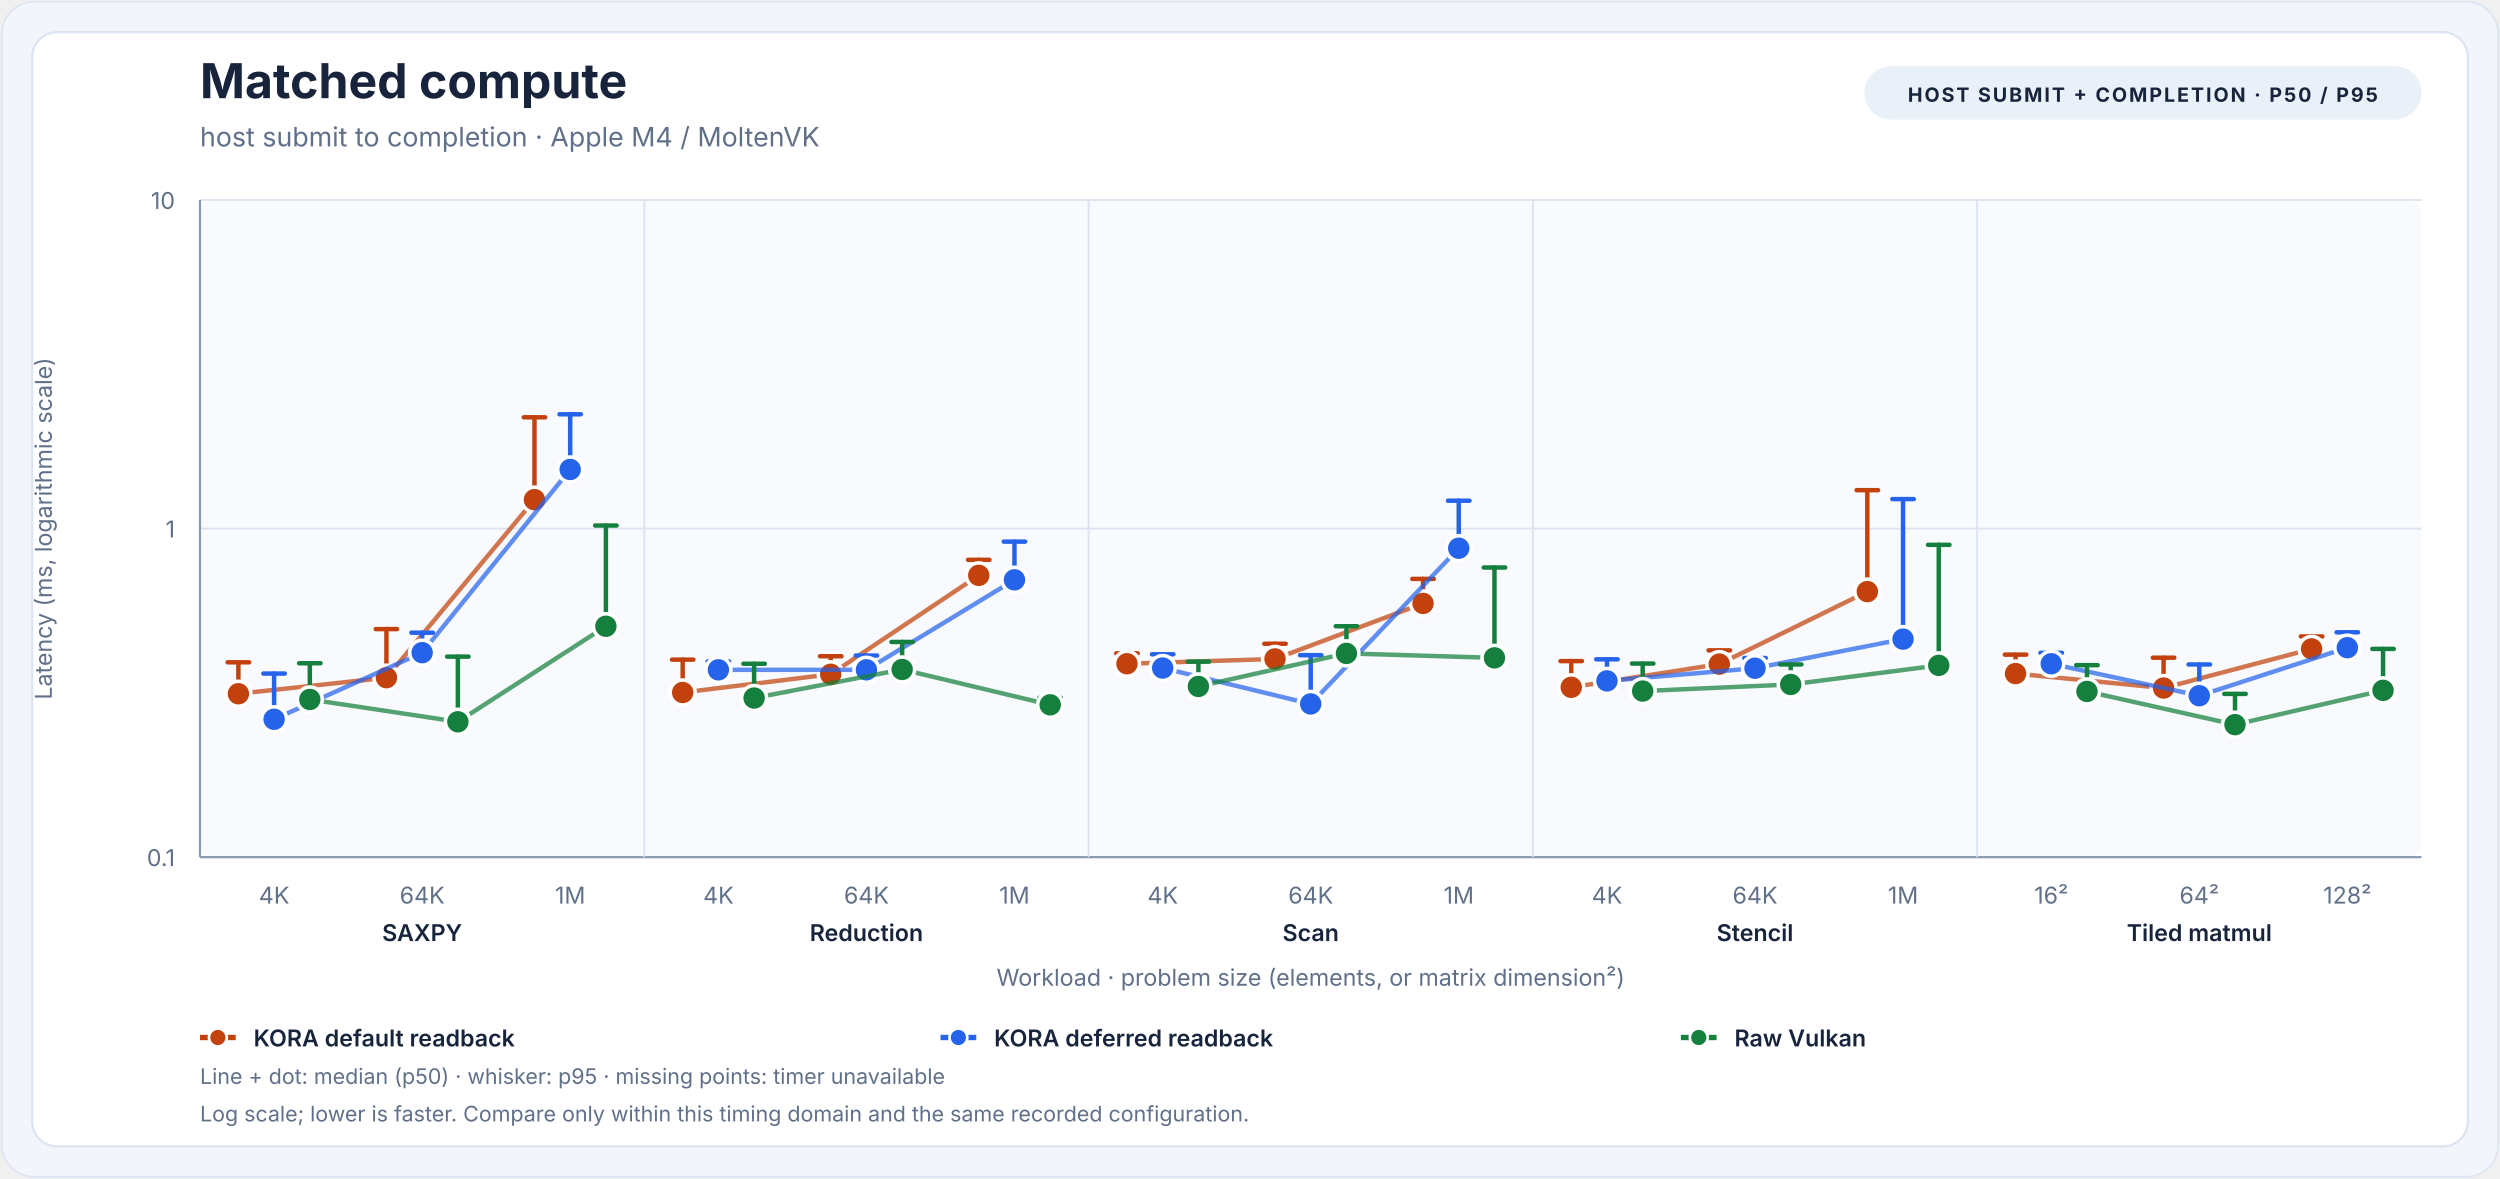
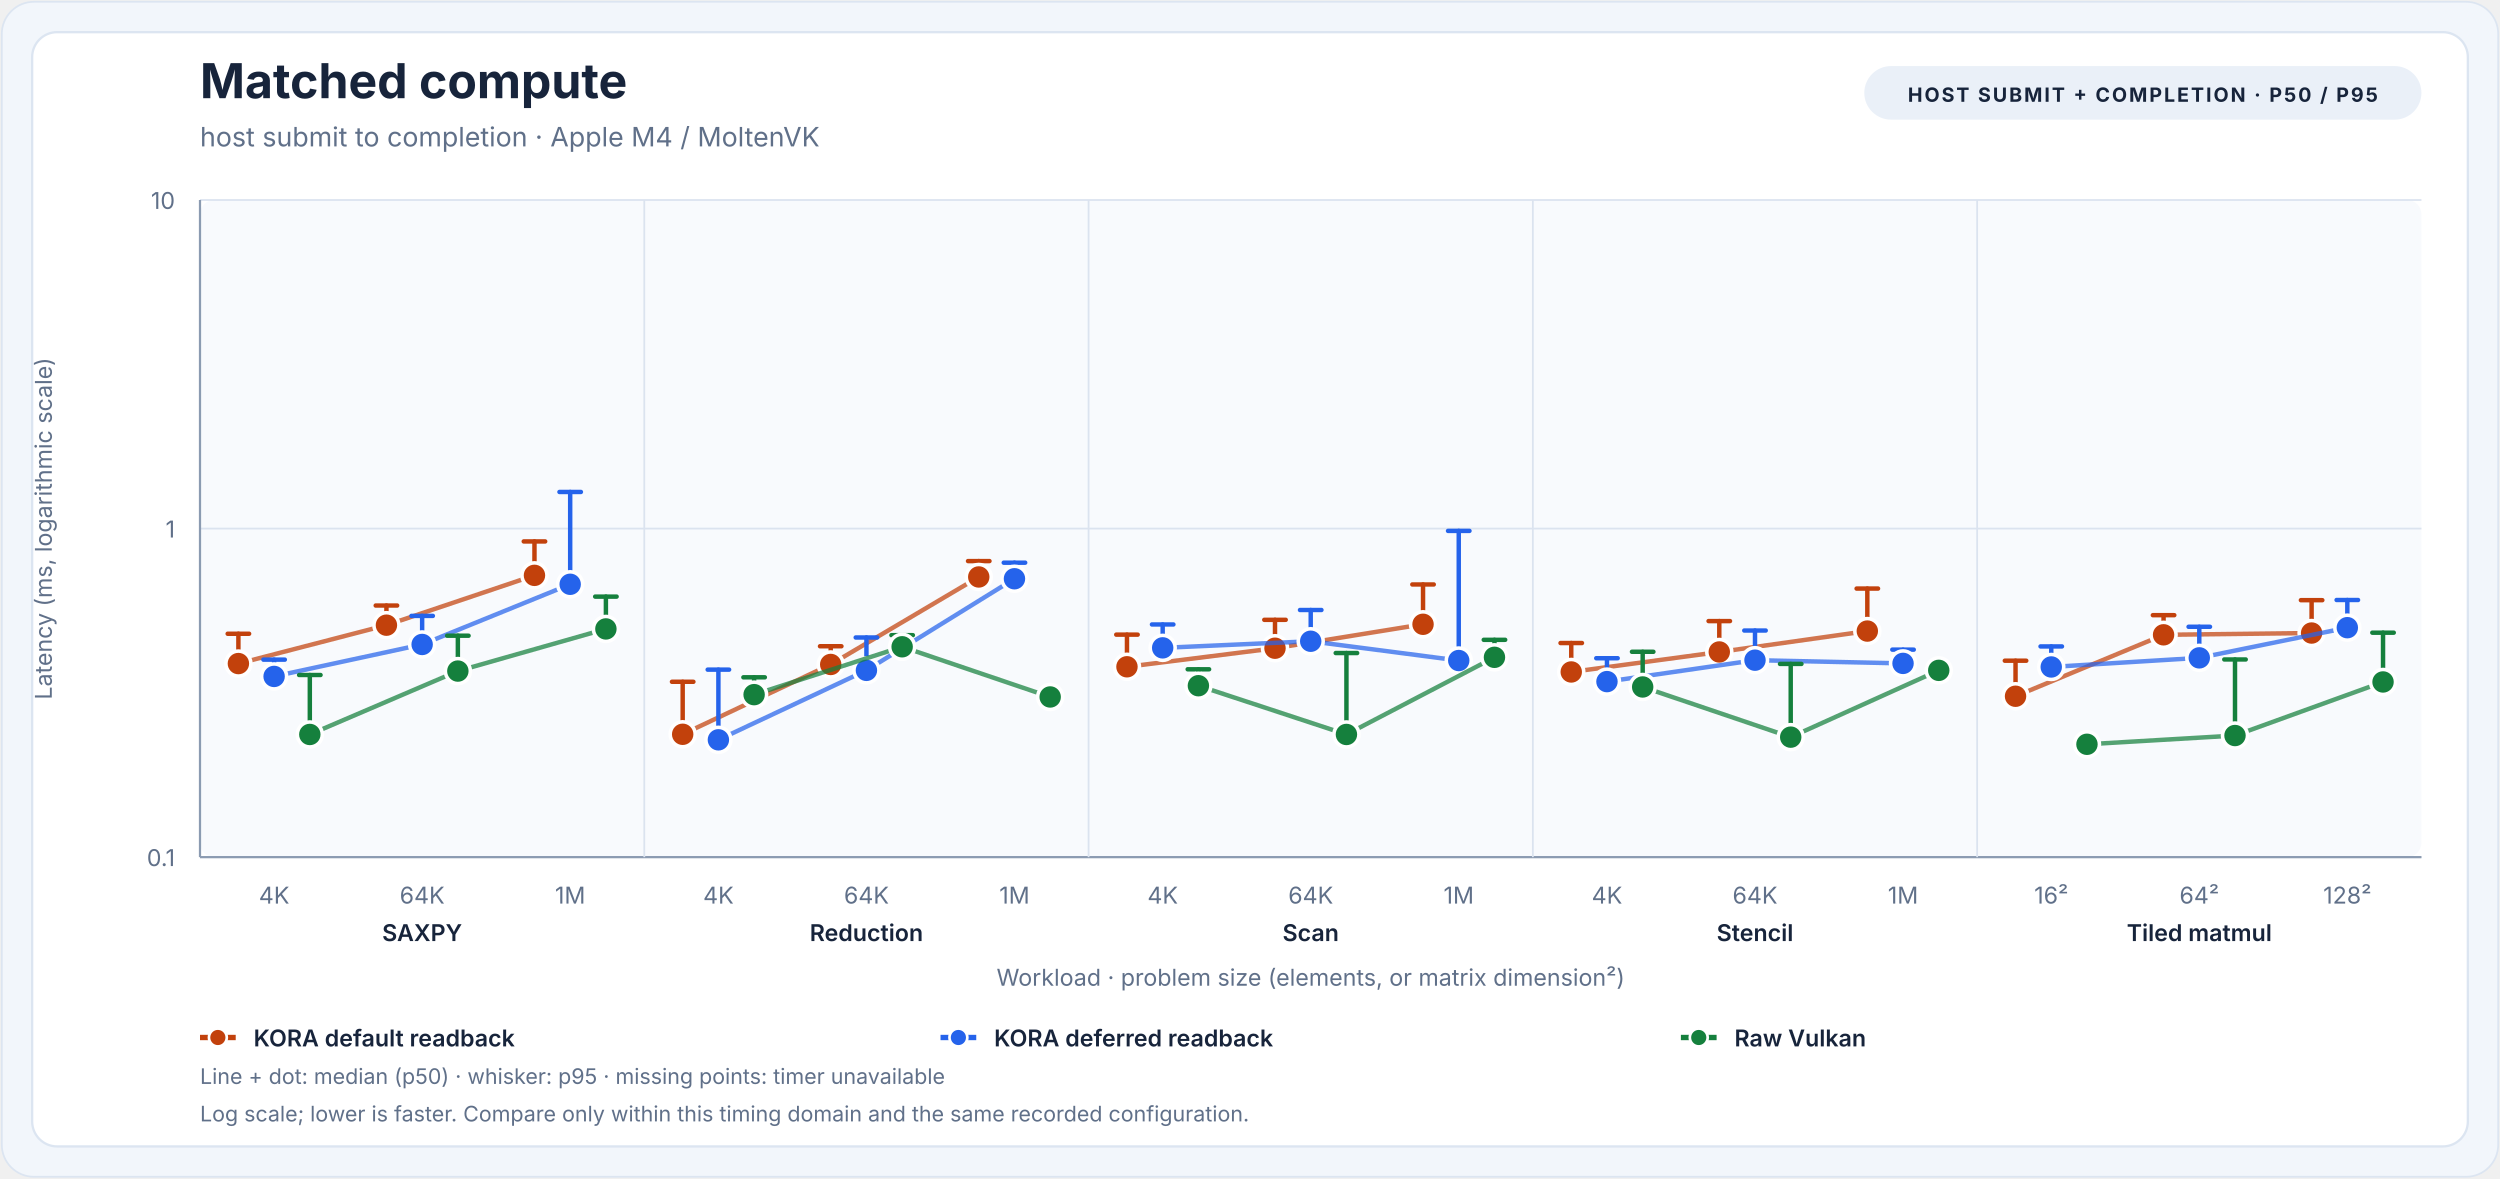
<svg xmlns="http://www.w3.org/2000/svg" viewBox="0 0 1400 660" role="img" aria-labelledby="title desc">
  <style>text{font-family:Inter,-apple-system,BlinkMacSystemFont,"Segoe UI",Arial,sans-serif;fill:#17243b}.muted{fill:#607089}.grid{stroke:#dbe3ef;stroke-width:1}.axis{stroke:#8b9bb1;stroke-width:1.25}.whisker{stroke-width:2.5;stroke-linecap:round}.median{stroke:#fff;stroke-width:2}.series-line{fill:none;stroke-width:2.5;stroke-linecap:round;stroke-linejoin:round;opacity:.72}.card{fill:#fff;stroke:#dce5f1;stroke-width:1.3}.plot-bg{fill:#f8fafd}.pill{fill:#eaf0f8}.tick{font-variant-numeric:tabular-nums}</style>
  <rect x="1" y="1" width="1398" height="658" rx="18" fill="#f2f6fb" stroke="#dce5f1" />
  <rect class="card" x="18" y="18" width="1364" height="624" rx="14" />
  <text x="112" y="55" font-size="27" font-weight="700">Matched compute</text>
  <text class="muted" x="112" y="82" font-size="15">host submit to completion · Apple M4 / MoltenVK</text>
  <rect class="pill" x="1044" y="37" width="312" height="30" rx="15" />
  <text x="1200" y="57" text-anchor="middle" font-size="11" font-weight="700" letter-spacing="1.1">HOST SUBMIT + COMPLETION · P50 / P95</text>
  <rect class="plot-bg" x="112" y="112" width="1244" height="368" rx="8" />
  <line class="grid" x1="112" y1="480.0" x2="1356" y2="480.0" />
  <text class="muted tick" x="98" y="485.0" text-anchor="end" font-size="13">0.1</text>
  <line class="grid" x1="112" y1="296.0" x2="1356" y2="296.0" />
  <text class="muted tick" x="98" y="301.0" text-anchor="end" font-size="13">1</text>
  <line class="grid" x1="112" y1="112.0" x2="1356" y2="112.0" />
  <text class="muted tick" x="98" y="117.0" text-anchor="end" font-size="13">10</text>
  <line class="axis" x1="112" y1="112" x2="112" y2="480" />
  <line class="axis" x1="112" y1="480" x2="1356" y2="480" />
  <text class="muted" x="29" y="296.0" transform="rotate(-90 29 296.0)" text-anchor="middle" font-size="13">Latency (ms, logarithmic scale)</text>
  <text class="muted" x="734.0" y="552" text-anchor="middle" font-size="13">Workload · problem size (elements, or matrix dimension²)</text>
  <text class="muted tick" x="153.5" y="506" text-anchor="middle" font-size="13">4K</text>
  <text class="muted tick" x="236.4" y="506" text-anchor="middle" font-size="13">64K</text>
  <text class="muted tick" x="319.3" y="506" text-anchor="middle" font-size="13">1M</text>
  <text class="muted tick" x="402.3" y="506" text-anchor="middle" font-size="13">4K</text>
  <text class="muted tick" x="485.2" y="506" text-anchor="middle" font-size="13">64K</text>
  <text class="muted tick" x="568.1" y="506" text-anchor="middle" font-size="13">1M</text>
  <text class="muted tick" x="651.1" y="506" text-anchor="middle" font-size="13">4K</text>
  <text class="muted tick" x="734.0" y="506" text-anchor="middle" font-size="13">64K</text>
  <text class="muted tick" x="816.9" y="506" text-anchor="middle" font-size="13">1M</text>
  <text class="muted tick" x="899.9" y="506" text-anchor="middle" font-size="13">4K</text>
  <text class="muted tick" x="982.8" y="506" text-anchor="middle" font-size="13">64K</text>
  <text class="muted tick" x="1065.7" y="506" text-anchor="middle" font-size="13">1M</text>
  <text class="muted tick" x="1148.7" y="506" text-anchor="middle" font-size="13">16²</text>
  <text class="muted tick" x="1231.6" y="506" text-anchor="middle" font-size="13">64²</text>
  <text class="muted tick" x="1314.5" y="506" text-anchor="middle" font-size="13">128²</text>
  <text x="236.4" y="527" text-anchor="middle" font-size="13" font-weight="600">SAXPY</text>
  <text x="485.2" y="527" text-anchor="middle" font-size="13" font-weight="600">Reduction</text>
  <line class="grid" x1="360.8" y1="112" x2="360.8" y2="480" />
  <text x="734.0" y="527" text-anchor="middle" font-size="13" font-weight="600">Scan</text>
  <line class="grid" x1="609.6" y1="112" x2="609.6" y2="480" />
  <text x="982.8" y="527" text-anchor="middle" font-size="13" font-weight="600">Stencil</text>
  <line class="grid" x1="858.4" y1="112" x2="858.4" y2="480" />
  <text x="1231.6" y="527" text-anchor="middle" font-size="13" font-weight="600">Tiled matmul</text>
  <line class="grid" x1="1107.2" y1="112" x2="1107.2" y2="480" />
-   <path class="series-line" stroke="#c2410c" d="M 133.5 388.5 L 216.4 379.5 L 299.3 279.8 M 382.3 387.8 L 465.2 377.6 L 548.1 322.2 M 631.1 371.7 L 714.0 369.0 L 796.9 337.9 M 879.9 384.9 L 962.8 371.9 L 1045.7 331.3 M 1128.7 377.2 L 1211.6 385.3 L 1294.5 363.4" />
-   <line class="whisker" stroke="#c2410c" x1="133.5" y1="370.9" x2="133.5" y2="388.5" />
-   <line class="whisker" stroke="#c2410c" x1="127.5" y1="370.9" x2="139.5" y2="370.9" />
-   <circle class="median" fill="#c2410c" cx="133.5" cy="388.5" r="7" />
-   <line class="whisker" stroke="#c2410c" x1="216.4" y1="352.3" x2="216.4" y2="379.5" />
-   <line class="whisker" stroke="#c2410c" x1="210.4" y1="352.3" x2="222.4" y2="352.3" />
-   <circle class="median" fill="#c2410c" cx="216.4" cy="379.5" r="7" />
-   <line class="whisker" stroke="#c2410c" x1="299.3" y1="233.7" x2="299.3" y2="279.8" />
-   <line class="whisker" stroke="#c2410c" x1="293.3" y1="233.7" x2="305.3" y2="233.7" />
-   <circle class="median" fill="#c2410c" cx="299.3" cy="279.8" r="7" />
-   <line class="whisker" stroke="#c2410c" x1="382.3" y1="369.4" x2="382.3" y2="387.8" />
-   <line class="whisker" stroke="#c2410c" x1="376.3" y1="369.4" x2="388.3" y2="369.4" />
-   <circle class="median" fill="#c2410c" cx="382.3" cy="387.8" r="7" />
-   <line class="whisker" stroke="#c2410c" x1="465.2" y1="367.5" x2="465.2" y2="377.6" />
-   <line class="whisker" stroke="#c2410c" x1="459.2" y1="367.5" x2="471.2" y2="367.5" />
-   <circle class="median" fill="#c2410c" cx="465.2" cy="377.6" r="7" />
-   <line class="whisker" stroke="#c2410c" x1="548.1" y1="313.5" x2="548.1" y2="322.2" />
-   <line class="whisker" stroke="#c2410c" x1="542.1" y1="313.5" x2="554.1" y2="313.5" />
-   <circle class="median" fill="#c2410c" cx="548.1" cy="322.2" r="7" />
-   <line class="whisker" stroke="#c2410c" x1="631.1" y1="365.9" x2="631.1" y2="371.7" />
-   <line class="whisker" stroke="#c2410c" x1="625.1" y1="365.9" x2="637.1" y2="365.9" />
-   <circle class="median" fill="#c2410c" cx="631.1" cy="371.7" r="7" />
-   <line class="whisker" stroke="#c2410c" x1="714.0" y1="360.5" x2="714.0" y2="369.0" />
-   <line class="whisker" stroke="#c2410c" x1="708.0" y1="360.5" x2="720.0" y2="360.5" />
-   <circle class="median" fill="#c2410c" cx="714.0" cy="369.0" r="7" />
-   <line class="whisker" stroke="#c2410c" x1="796.9" y1="324.2" x2="796.9" y2="337.9" />
-   <line class="whisker" stroke="#c2410c" x1="790.9" y1="324.2" x2="802.9" y2="324.2" />
-   <circle class="median" fill="#c2410c" cx="796.9" cy="337.9" r="7" />
-   <line class="whisker" stroke="#c2410c" x1="879.9" y1="370.2" x2="879.9" y2="384.9" />
-   <line class="whisker" stroke="#c2410c" x1="873.9" y1="370.2" x2="885.9" y2="370.2" />
-   <circle class="median" fill="#c2410c" cx="879.9" cy="384.9" r="7" />
-   <line class="whisker" stroke="#c2410c" x1="962.8" y1="364.2" x2="962.8" y2="371.9" />
-   <line class="whisker" stroke="#c2410c" x1="956.8" y1="364.2" x2="968.8" y2="364.2" />
-   <circle class="median" fill="#c2410c" cx="962.8" cy="371.9" r="7" />
-   <line class="whisker" stroke="#c2410c" x1="1045.7" y1="274.5" x2="1045.7" y2="331.3" />
-   <line class="whisker" stroke="#c2410c" x1="1039.7" y1="274.5" x2="1051.7" y2="274.5" />
-   <circle class="median" fill="#c2410c" cx="1045.7" cy="331.3" r="7" />
-   <line class="whisker" stroke="#c2410c" x1="1128.7" y1="366.6" x2="1128.7" y2="377.2" />
-   <line class="whisker" stroke="#c2410c" x1="1122.7" y1="366.6" x2="1134.7" y2="366.6" />
-   <circle class="median" fill="#c2410c" cx="1128.7" cy="377.2" r="7" />
-   <line class="whisker" stroke="#c2410c" x1="1211.6" y1="368.3" x2="1211.6" y2="385.3" />
-   <line class="whisker" stroke="#c2410c" x1="1205.6" y1="368.3" x2="1217.6" y2="368.3" />
-   <circle class="median" fill="#c2410c" cx="1211.6" cy="385.3" r="7" />
-   <line class="whisker" stroke="#c2410c" x1="1294.5" y1="356.4" x2="1294.5" y2="363.4" />
-   <line class="whisker" stroke="#c2410c" x1="1288.5" y1="356.4" x2="1300.5" y2="356.4" />
-   <circle class="median" fill="#c2410c" cx="1294.5" cy="363.4" r="7" />
-   <path class="series-line" stroke="#2563eb" d="M 153.5 402.8 L 236.4 365.5 L 319.3 262.9 M 402.3 375.1 L 485.2 375.1 L 568.1 324.7 M 651.1 374.1 L 734.0 394.2 L 816.9 307.0 M 899.9 381.3 L 982.8 374.2 L 1065.7 357.9 M 1148.7 371.7 L 1231.6 389.6 L 1314.5 362.7" />
-   <line class="whisker" stroke="#2563eb" x1="153.5" y1="377.2" x2="153.5" y2="402.8" />
-   <line class="whisker" stroke="#2563eb" x1="147.5" y1="377.2" x2="159.5" y2="377.2" />
-   <circle class="median" fill="#2563eb" cx="153.5" cy="402.8" r="7" />
-   <line class="whisker" stroke="#2563eb" x1="236.4" y1="354.3" x2="236.4" y2="365.5" />
-   <line class="whisker" stroke="#2563eb" x1="230.4" y1="354.3" x2="242.4" y2="354.3" />
-   <circle class="median" fill="#2563eb" cx="236.4" cy="365.5" r="7" />
-   <line class="whisker" stroke="#2563eb" x1="319.3" y1="232.0" x2="319.3" y2="262.9" />
-   <line class="whisker" stroke="#2563eb" x1="313.3" y1="232.0" x2="325.3" y2="232.0" />
-   <circle class="median" fill="#2563eb" cx="319.3" cy="262.9" r="7" />
-   <line class="whisker" stroke="#2563eb" x1="402.3" y1="370.4" x2="402.3" y2="375.1" />
-   <line class="whisker" stroke="#2563eb" x1="396.3" y1="370.4" x2="408.3" y2="370.4" />
-   <circle class="median" fill="#2563eb" cx="402.3" cy="375.1" r="7" />
-   <line class="whisker" stroke="#2563eb" x1="485.2" y1="367.1" x2="485.2" y2="375.1" />
-   <line class="whisker" stroke="#2563eb" x1="479.2" y1="367.1" x2="491.2" y2="367.1" />
-   <circle class="median" fill="#2563eb" cx="485.2" cy="375.1" r="7" />
-   <line class="whisker" stroke="#2563eb" x1="568.1" y1="303.3" x2="568.1" y2="324.7" />
-   <line class="whisker" stroke="#2563eb" x1="562.1" y1="303.3" x2="574.1" y2="303.3" />
-   <circle class="median" fill="#2563eb" cx="568.1" cy="324.7" r="7" />
-   <line class="whisker" stroke="#2563eb" x1="651.1" y1="366.4" x2="651.1" y2="374.1" />
-   <line class="whisker" stroke="#2563eb" x1="645.1" y1="366.4" x2="657.1" y2="366.4" />
-   <circle class="median" fill="#2563eb" cx="651.1" cy="374.1" r="7" />
-   <line class="whisker" stroke="#2563eb" x1="734.0" y1="366.9" x2="734.0" y2="394.2" />
-   <line class="whisker" stroke="#2563eb" x1="728.0" y1="366.9" x2="740.0" y2="366.9" />
-   <circle class="median" fill="#2563eb" cx="734.0" cy="394.2" r="7" />
-   <line class="whisker" stroke="#2563eb" x1="816.9" y1="280.4" x2="816.9" y2="307.0" />
-   <line class="whisker" stroke="#2563eb" x1="810.9" y1="280.4" x2="822.9" y2="280.4" />
-   <circle class="median" fill="#2563eb" cx="816.9" cy="307.0" r="7" />
-   <line class="whisker" stroke="#2563eb" x1="899.9" y1="369.2" x2="899.9" y2="381.3" />
-   <line class="whisker" stroke="#2563eb" x1="893.9" y1="369.2" x2="905.9" y2="369.2" />
-   <circle class="median" fill="#2563eb" cx="899.9" cy="381.3" r="7" />
-   <line class="whisker" stroke="#2563eb" x1="982.8" y1="368.5" x2="982.8" y2="374.2" />
-   <line class="whisker" stroke="#2563eb" x1="976.8" y1="368.5" x2="988.8" y2="368.5" />
-   <circle class="median" fill="#2563eb" cx="982.8" cy="374.2" r="7" />
-   <line class="whisker" stroke="#2563eb" x1="1065.7" y1="279.5" x2="1065.7" y2="357.9" />
-   <line class="whisker" stroke="#2563eb" x1="1059.7" y1="279.5" x2="1071.7" y2="279.5" />
-   <circle class="median" fill="#2563eb" cx="1065.7" cy="357.9" r="7" />
-   <line class="whisker" stroke="#2563eb" x1="1148.7" y1="365.6" x2="1148.7" y2="371.7" />
-   <line class="whisker" stroke="#2563eb" x1="1142.7" y1="365.6" x2="1154.7" y2="365.6" />
-   <circle class="median" fill="#2563eb" cx="1148.7" cy="371.7" r="7" />
-   <line class="whisker" stroke="#2563eb" x1="1231.6" y1="372.1" x2="1231.6" y2="389.6" />
-   <line class="whisker" stroke="#2563eb" x1="1225.6" y1="372.1" x2="1237.6" y2="372.1" />
-   <circle class="median" fill="#2563eb" cx="1231.6" cy="389.6" r="7" />
-   <line class="whisker" stroke="#2563eb" x1="1314.5" y1="354.1" x2="1314.5" y2="362.7" />
-   <line class="whisker" stroke="#2563eb" x1="1308.5" y1="354.1" x2="1320.5" y2="354.1" />
-   <circle class="median" fill="#2563eb" cx="1314.5" cy="362.7" r="7" />
-   <path class="series-line" stroke="#15803d" d="M 173.5 391.7 L 256.4 404.2 L 339.3 350.7 M 422.3 390.9 L 505.2 374.9 L 588.1 394.7 M 671.1 384.4 L 754.0 365.9 L 836.9 368.4 M 919.9 387.0 L 1002.8 383.3 L 1085.7 372.6 M 1168.7 387.2 L 1251.6 405.8 L 1334.5 386.6" />
-   <line class="whisker" stroke="#15803d" x1="173.5" y1="371.4" x2="173.5" y2="391.7" />
-   <line class="whisker" stroke="#15803d" x1="167.5" y1="371.4" x2="179.5" y2="371.4" />
-   <circle class="median" fill="#15803d" cx="173.5" cy="391.7" r="7" />
-   <line class="whisker" stroke="#15803d" x1="256.4" y1="367.7" x2="256.4" y2="404.2" />
-   <line class="whisker" stroke="#15803d" x1="250.4" y1="367.7" x2="262.4" y2="367.7" />
-   <circle class="median" fill="#15803d" cx="256.4" cy="404.2" r="7" />
-   <line class="whisker" stroke="#15803d" x1="339.3" y1="294.3" x2="339.3" y2="350.7" />
-   <line class="whisker" stroke="#15803d" x1="333.3" y1="294.3" x2="345.3" y2="294.3" />
-   <circle class="median" fill="#15803d" cx="339.3" cy="350.7" r="7" />
-   <line class="whisker" stroke="#15803d" x1="422.3" y1="371.7" x2="422.3" y2="390.9" />
-   <line class="whisker" stroke="#15803d" x1="416.3" y1="371.7" x2="428.3" y2="371.7" />
-   <circle class="median" fill="#15803d" cx="422.3" cy="390.9" r="7" />
-   <line class="whisker" stroke="#15803d" x1="505.2" y1="359.5" x2="505.2" y2="374.9" />
-   <line class="whisker" stroke="#15803d" x1="499.2" y1="359.5" x2="511.2" y2="359.5" />
-   <circle class="median" fill="#15803d" cx="505.2" cy="374.9" r="7" />
-   <line class="whisker" stroke="#15803d" x1="588.1" y1="390.8" x2="588.1" y2="394.7" />
-   <line class="whisker" stroke="#15803d" x1="582.1" y1="390.8" x2="594.1" y2="390.8" />
-   <circle class="median" fill="#15803d" cx="588.1" cy="394.7" r="7" />
-   <line class="whisker" stroke="#15803d" x1="671.1" y1="370.5" x2="671.1" y2="384.4" />
-   <line class="whisker" stroke="#15803d" x1="665.1" y1="370.5" x2="677.1" y2="370.5" />
-   <circle class="median" fill="#15803d" cx="671.1" cy="384.4" r="7" />
-   <line class="whisker" stroke="#15803d" x1="754.0" y1="350.7" x2="754.0" y2="365.9" />
-   <line class="whisker" stroke="#15803d" x1="748.0" y1="350.7" x2="760.0" y2="350.7" />
-   <circle class="median" fill="#15803d" cx="754.0" cy="365.9" r="7" />
-   <line class="whisker" stroke="#15803d" x1="836.9" y1="317.8" x2="836.9" y2="368.4" />
-   <line class="whisker" stroke="#15803d" x1="830.9" y1="317.8" x2="842.9" y2="317.8" />
-   <circle class="median" fill="#15803d" cx="836.9" cy="368.4" r="7" />
-   <line class="whisker" stroke="#15803d" x1="919.9" y1="371.6" x2="919.9" y2="387.0" />
-   <line class="whisker" stroke="#15803d" x1="913.9" y1="371.6" x2="925.9" y2="371.6" />
-   <circle class="median" fill="#15803d" cx="919.9" cy="387.0" r="7" />
-   <line class="whisker" stroke="#15803d" x1="1002.8" y1="372.1" x2="1002.8" y2="383.3" />
-   <line class="whisker" stroke="#15803d" x1="996.8" y1="372.1" x2="1008.8" y2="372.1" />
-   <circle class="median" fill="#15803d" cx="1002.8" cy="383.3" r="7" />
-   <line class="whisker" stroke="#15803d" x1="1085.7" y1="305.1" x2="1085.7" y2="372.6" />
-   <line class="whisker" stroke="#15803d" x1="1079.7" y1="305.1" x2="1091.7" y2="305.1" />
-   <circle class="median" fill="#15803d" cx="1085.7" cy="372.6" r="7" />
-   <line class="whisker" stroke="#15803d" x1="1168.7" y1="372.5" x2="1168.7" y2="387.2" />
-   <line class="whisker" stroke="#15803d" x1="1162.7" y1="372.5" x2="1174.7" y2="372.5" />
-   <circle class="median" fill="#15803d" cx="1168.7" cy="387.2" r="7" />
-   <line class="whisker" stroke="#15803d" x1="1251.6" y1="388.6" x2="1251.6" y2="405.8" />
-   <line class="whisker" stroke="#15803d" x1="1245.6" y1="388.6" x2="1257.6" y2="388.6" />
-   <circle class="median" fill="#15803d" cx="1251.6" cy="405.8" r="7" />
-   <line class="whisker" stroke="#15803d" x1="1334.5" y1="363.4" x2="1334.5" y2="386.6" />
-   <line class="whisker" stroke="#15803d" x1="1328.5" y1="363.4" x2="1340.5" y2="363.4" />
-   <circle class="median" fill="#15803d" cx="1334.5" cy="386.6" r="7" />
+   <path class="series-line" stroke="#c2410c" d="M 133.5 371.6 L 216.4 350.1 L 299.3 322.2 M 382.3 411.2 L 465.2 372.1 L 548.1 323.1 M 631.1 373.4 L 714.0 363.0 L 796.9 349.6 M 879.9 376.3 L 962.8 365.1 L 1045.7 353.4 M 1128.7 389.9 L 1211.6 355.5 L 1294.5 354.5" />
+   <line class="whisker" stroke="#c2410c" x1="133.5" y1="354.9" x2="133.5" y2="371.6" />
+   <line class="whisker" stroke="#c2410c" x1="127.5" y1="354.9" x2="139.5" y2="354.9" />
+   <circle class="median" fill="#c2410c" cx="133.5" cy="371.6" r="7" />
+   <line class="whisker" stroke="#c2410c" x1="216.4" y1="339.1" x2="216.4" y2="350.1" />
+   <line class="whisker" stroke="#c2410c" x1="210.4" y1="339.1" x2="222.4" y2="339.1" />
+   <circle class="median" fill="#c2410c" cx="216.4" cy="350.1" r="7" />
+   <line class="whisker" stroke="#c2410c" x1="299.3" y1="303.2" x2="299.3" y2="322.2" />
+   <line class="whisker" stroke="#c2410c" x1="293.3" y1="303.2" x2="305.3" y2="303.2" />
+   <circle class="median" fill="#c2410c" cx="299.3" cy="322.2" r="7" />
+   <line class="whisker" stroke="#c2410c" x1="382.3" y1="381.8" x2="382.3" y2="411.2" />
+   <line class="whisker" stroke="#c2410c" x1="376.3" y1="381.8" x2="388.3" y2="381.8" />
+   <circle class="median" fill="#c2410c" cx="382.3" cy="411.2" r="7" />
+   <line class="whisker" stroke="#c2410c" x1="465.2" y1="361.9" x2="465.2" y2="372.1" />
+   <line class="whisker" stroke="#c2410c" x1="459.2" y1="361.9" x2="471.2" y2="361.9" />
+   <circle class="median" fill="#c2410c" cx="465.2" cy="372.1" r="7" />
+   <line class="whisker" stroke="#c2410c" x1="548.1" y1="314.2" x2="548.1" y2="323.1" />
+   <line class="whisker" stroke="#c2410c" x1="542.1" y1="314.2" x2="554.1" y2="314.2" />
+   <circle class="median" fill="#c2410c" cx="548.1" cy="323.1" r="7" />
+   <line class="whisker" stroke="#c2410c" x1="631.1" y1="355.4" x2="631.1" y2="373.4" />
+   <line class="whisker" stroke="#c2410c" x1="625.1" y1="355.4" x2="637.1" y2="355.4" />
+   <circle class="median" fill="#c2410c" cx="631.1" cy="373.4" r="7" />
+   <line class="whisker" stroke="#c2410c" x1="714.0" y1="347.1" x2="714.0" y2="363.0" />
+   <line class="whisker" stroke="#c2410c" x1="708.0" y1="347.1" x2="720.0" y2="347.1" />
+   <circle class="median" fill="#c2410c" cx="714.0" cy="363.0" r="7" />
+   <line class="whisker" stroke="#c2410c" x1="796.9" y1="327.3" x2="796.9" y2="349.6" />
+   <line class="whisker" stroke="#c2410c" x1="790.9" y1="327.3" x2="802.9" y2="327.3" />
+   <circle class="median" fill="#c2410c" cx="796.9" cy="349.6" r="7" />
+   <line class="whisker" stroke="#c2410c" x1="879.9" y1="360.1" x2="879.9" y2="376.3" />
+   <line class="whisker" stroke="#c2410c" x1="873.9" y1="360.1" x2="885.9" y2="360.1" />
+   <circle class="median" fill="#c2410c" cx="879.9" cy="376.3" r="7" />
+   <line class="whisker" stroke="#c2410c" x1="962.8" y1="347.8" x2="962.8" y2="365.1" />
+   <line class="whisker" stroke="#c2410c" x1="956.8" y1="347.8" x2="968.8" y2="347.8" />
+   <circle class="median" fill="#c2410c" cx="962.8" cy="365.1" r="7" />
+   <line class="whisker" stroke="#c2410c" x1="1045.7" y1="329.6" x2="1045.7" y2="353.4" />
+   <line class="whisker" stroke="#c2410c" x1="1039.7" y1="329.6" x2="1051.7" y2="329.6" />
+   <circle class="median" fill="#c2410c" cx="1045.7" cy="353.4" r="7" />
+   <line class="whisker" stroke="#c2410c" x1="1128.7" y1="370.0" x2="1128.7" y2="389.9" />
+   <line class="whisker" stroke="#c2410c" x1="1122.7" y1="370.0" x2="1134.7" y2="370.0" />
+   <circle class="median" fill="#c2410c" cx="1128.7" cy="389.9" r="7" />
+   <line class="whisker" stroke="#c2410c" x1="1211.6" y1="344.5" x2="1211.6" y2="355.5" />
+   <line class="whisker" stroke="#c2410c" x1="1205.6" y1="344.5" x2="1217.6" y2="344.5" />
+   <circle class="median" fill="#c2410c" cx="1211.6" cy="355.5" r="7" />
+   <line class="whisker" stroke="#c2410c" x1="1294.5" y1="336.1" x2="1294.5" y2="354.5" />
+   <line class="whisker" stroke="#c2410c" x1="1288.5" y1="336.1" x2="1300.5" y2="336.1" />
+   <circle class="median" fill="#c2410c" cx="1294.5" cy="354.5" r="7" />
+   <path class="series-line" stroke="#2563eb" d="M 153.5 378.8 L 236.4 360.9 L 319.3 327.2 M 402.3 414.3 L 485.2 375.4 L 568.1 324.1 M 651.1 362.8 L 734.0 359.1 L 816.9 369.9 M 899.9 381.7 L 982.8 369.7 L 1065.7 371.5 M 1148.7 373.5 L 1231.6 368.4 L 1314.5 351.5" />
+   <line class="whisker" stroke="#2563eb" x1="153.5" y1="369.4" x2="153.5" y2="378.8" />
+   <line class="whisker" stroke="#2563eb" x1="147.5" y1="369.4" x2="159.5" y2="369.4" />
+   <circle class="median" fill="#2563eb" cx="153.5" cy="378.8" r="7" />
+   <line class="whisker" stroke="#2563eb" x1="236.4" y1="344.9" x2="236.4" y2="360.9" />
+   <line class="whisker" stroke="#2563eb" x1="230.4" y1="344.9" x2="242.4" y2="344.9" />
+   <circle class="median" fill="#2563eb" cx="236.4" cy="360.9" r="7" />
+   <line class="whisker" stroke="#2563eb" x1="319.3" y1="275.5" x2="319.3" y2="327.2" />
+   <line class="whisker" stroke="#2563eb" x1="313.3" y1="275.5" x2="325.3" y2="275.5" />
+   <circle class="median" fill="#2563eb" cx="319.3" cy="327.2" r="7" />
+   <line class="whisker" stroke="#2563eb" x1="402.3" y1="375.0" x2="402.3" y2="414.3" />
+   <line class="whisker" stroke="#2563eb" x1="396.3" y1="375.0" x2="408.3" y2="375.0" />
+   <circle class="median" fill="#2563eb" cx="402.3" cy="414.3" r="7" />
+   <line class="whisker" stroke="#2563eb" x1="485.2" y1="357.0" x2="485.2" y2="375.4" />
+   <line class="whisker" stroke="#2563eb" x1="479.2" y1="357.0" x2="491.2" y2="357.0" />
+   <circle class="median" fill="#2563eb" cx="485.2" cy="375.4" r="7" />
+   <line class="whisker" stroke="#2563eb" x1="568.1" y1="315.1" x2="568.1" y2="324.1" />
+   <line class="whisker" stroke="#2563eb" x1="562.1" y1="315.1" x2="574.1" y2="315.1" />
+   <circle class="median" fill="#2563eb" cx="568.1" cy="324.1" r="7" />
+   <line class="whisker" stroke="#2563eb" x1="651.1" y1="349.7" x2="651.1" y2="362.8" />
+   <line class="whisker" stroke="#2563eb" x1="645.1" y1="349.7" x2="657.1" y2="349.7" />
+   <circle class="median" fill="#2563eb" cx="651.1" cy="362.8" r="7" />
+   <line class="whisker" stroke="#2563eb" x1="734.0" y1="341.6" x2="734.0" y2="359.1" />
+   <line class="whisker" stroke="#2563eb" x1="728.0" y1="341.6" x2="740.0" y2="341.6" />
+   <circle class="median" fill="#2563eb" cx="734.0" cy="359.1" r="7" />
+   <line class="whisker" stroke="#2563eb" x1="816.9" y1="297.3" x2="816.9" y2="369.9" />
+   <line class="whisker" stroke="#2563eb" x1="810.9" y1="297.3" x2="822.9" y2="297.3" />
+   <circle class="median" fill="#2563eb" cx="816.9" cy="369.9" r="7" />
+   <line class="whisker" stroke="#2563eb" x1="899.9" y1="368.6" x2="899.9" y2="381.7" />
+   <line class="whisker" stroke="#2563eb" x1="893.9" y1="368.6" x2="905.9" y2="368.6" />
+   <circle class="median" fill="#2563eb" cx="899.9" cy="381.7" r="7" />
+   <line class="whisker" stroke="#2563eb" x1="982.8" y1="353.1" x2="982.8" y2="369.7" />
+   <line class="whisker" stroke="#2563eb" x1="976.8" y1="353.1" x2="988.8" y2="353.1" />
+   <circle class="median" fill="#2563eb" cx="982.8" cy="369.7" r="7" />
+   <line class="whisker" stroke="#2563eb" x1="1065.7" y1="363.8" x2="1065.7" y2="371.5" />
+   <line class="whisker" stroke="#2563eb" x1="1059.7" y1="363.8" x2="1071.7" y2="363.8" />
+   <circle class="median" fill="#2563eb" cx="1065.7" cy="371.5" r="7" />
+   <line class="whisker" stroke="#2563eb" x1="1148.7" y1="362.0" x2="1148.7" y2="373.5" />
+   <line class="whisker" stroke="#2563eb" x1="1142.7" y1="362.0" x2="1154.7" y2="362.0" />
+   <circle class="median" fill="#2563eb" cx="1148.7" cy="373.5" r="7" />
+   <line class="whisker" stroke="#2563eb" x1="1231.6" y1="351.0" x2="1231.6" y2="368.4" />
+   <line class="whisker" stroke="#2563eb" x1="1225.6" y1="351.0" x2="1237.6" y2="351.0" />
+   <circle class="median" fill="#2563eb" cx="1231.6" cy="368.4" r="7" />
+   <line class="whisker" stroke="#2563eb" x1="1314.5" y1="336.0" x2="1314.5" y2="351.5" />
+   <line class="whisker" stroke="#2563eb" x1="1308.5" y1="336.0" x2="1320.5" y2="336.0" />
+   <circle class="median" fill="#2563eb" cx="1314.5" cy="351.5" r="7" />
+   <path class="series-line" stroke="#15803d" d="M 173.5 411.3 L 256.4 375.8 L 339.3 352.2 M 422.3 389.0 L 505.2 362.2 L 588.1 390.3 M 671.1 384.0 L 754.0 411.3 L 836.9 368.1 M 919.9 384.7 L 1002.8 412.8 L 1085.7 375.4 M 1168.7 416.8 L 1251.6 411.9 L 1334.5 381.9" />
+   <line class="whisker" stroke="#15803d" x1="173.5" y1="378.0" x2="173.5" y2="411.3" />
+   <line class="whisker" stroke="#15803d" x1="167.5" y1="378.0" x2="179.5" y2="378.0" />
+   <circle class="median" fill="#15803d" cx="173.5" cy="411.3" r="7" />
+   <line class="whisker" stroke="#15803d" x1="256.4" y1="356.0" x2="256.4" y2="375.8" />
+   <line class="whisker" stroke="#15803d" x1="250.4" y1="356.0" x2="262.4" y2="356.0" />
+   <circle class="median" fill="#15803d" cx="256.4" cy="375.8" r="7" />
+   <line class="whisker" stroke="#15803d" x1="339.3" y1="334.1" x2="339.3" y2="352.2" />
+   <line class="whisker" stroke="#15803d" x1="333.3" y1="334.1" x2="345.3" y2="334.1" />
+   <circle class="median" fill="#15803d" cx="339.3" cy="352.2" r="7" />
+   <line class="whisker" stroke="#15803d" x1="422.3" y1="379.3" x2="422.3" y2="389.0" />
+   <line class="whisker" stroke="#15803d" x1="416.3" y1="379.3" x2="428.3" y2="379.3" />
+   <circle class="median" fill="#15803d" cx="422.3" cy="389.0" r="7" />
+   <line class="whisker" stroke="#15803d" x1="505.2" y1="355.7" x2="505.2" y2="362.2" />
+   <line class="whisker" stroke="#15803d" x1="499.2" y1="355.7" x2="511.2" y2="355.7" />
+   <circle class="median" fill="#15803d" cx="505.2" cy="362.2" r="7" />
+   <line class="whisker" stroke="#15803d" x1="588.1" y1="389.0" x2="588.1" y2="390.3" />
+   <line class="whisker" stroke="#15803d" x1="582.1" y1="389.0" x2="594.1" y2="389.0" />
+   <circle class="median" fill="#15803d" cx="588.1" cy="390.3" r="7" />
+   <line class="whisker" stroke="#15803d" x1="671.1" y1="374.8" x2="671.1" y2="384.0" />
+   <line class="whisker" stroke="#15803d" x1="665.1" y1="374.8" x2="677.1" y2="374.8" />
+   <circle class="median" fill="#15803d" cx="671.1" cy="384.0" r="7" />
+   <line class="whisker" stroke="#15803d" x1="754.0" y1="365.7" x2="754.0" y2="411.3" />
+   <line class="whisker" stroke="#15803d" x1="748.0" y1="365.7" x2="760.0" y2="365.7" />
+   <circle class="median" fill="#15803d" cx="754.0" cy="411.3" r="7" />
+   <line class="whisker" stroke="#15803d" x1="836.9" y1="358.3" x2="836.9" y2="368.1" />
+   <line class="whisker" stroke="#15803d" x1="830.9" y1="358.3" x2="842.9" y2="358.3" />
+   <circle class="median" fill="#15803d" cx="836.9" cy="368.1" r="7" />
+   <line class="whisker" stroke="#15803d" x1="919.9" y1="365.0" x2="919.9" y2="384.7" />
+   <line class="whisker" stroke="#15803d" x1="913.9" y1="365.0" x2="925.9" y2="365.0" />
+   <circle class="median" fill="#15803d" cx="919.9" cy="384.7" r="7" />
+   <line class="whisker" stroke="#15803d" x1="1002.8" y1="371.8" x2="1002.8" y2="412.8" />
+   <line class="whisker" stroke="#15803d" x1="996.8" y1="371.8" x2="1008.8" y2="371.8" />
+   <circle class="median" fill="#15803d" cx="1002.8" cy="412.8" r="7" />
+   <line class="whisker" stroke="#15803d" x1="1085.7" y1="373.2" x2="1085.7" y2="375.4" />
+   <line class="whisker" stroke="#15803d" x1="1079.7" y1="373.2" x2="1091.7" y2="373.2" />
+   <circle class="median" fill="#15803d" cx="1085.7" cy="375.4" r="7" />
+   <line class="whisker" stroke="#15803d" x1="1168.7" y1="415.6" x2="1168.7" y2="416.8" />
+   <line class="whisker" stroke="#15803d" x1="1162.7" y1="415.6" x2="1174.7" y2="415.6" />
+   <circle class="median" fill="#15803d" cx="1168.7" cy="416.8" r="7" />
+   <line class="whisker" stroke="#15803d" x1="1251.6" y1="369.3" x2="1251.6" y2="411.9" />
+   <line class="whisker" stroke="#15803d" x1="1245.6" y1="369.3" x2="1257.6" y2="369.3" />
+   <circle class="median" fill="#15803d" cx="1251.6" cy="411.9" r="7" />
+   <line class="whisker" stroke="#15803d" x1="1334.5" y1="354.3" x2="1334.5" y2="381.9" />
+   <line class="whisker" stroke="#15803d" x1="1328.5" y1="354.3" x2="1340.5" y2="354.3" />
+   <circle class="median" fill="#15803d" cx="1334.5" cy="381.9" r="7" />
  <line stroke="#c2410c" stroke-width="3" x1="112.0" y1="581" x2="132.0" y2="581" />
  <circle fill="#c2410c" stroke="#fff" stroke-width="1.5" cx="122.0" cy="581" r="5" />
  <text x="142.0" y="586" font-size="13" font-weight="600">KORA default readback</text>
  <line stroke="#2563eb" stroke-width="3" x1="526.7" y1="581" x2="546.7" y2="581" />
  <circle fill="#2563eb" stroke="#fff" stroke-width="1.5" cx="536.7" cy="581" r="5" />
  <text x="556.7" y="586" font-size="13" font-weight="600">KORA deferred readback</text>
  <line stroke="#15803d" stroke-width="3" x1="941.3" y1="581" x2="961.3" y2="581" />
  <circle fill="#15803d" stroke="#fff" stroke-width="1.5" cx="951.3" cy="581" r="5" />
  <text x="971.3" y="586" font-size="13" font-weight="600">Raw Vulkan</text>
  <text class="muted" x="112" y="607" font-size="12">Line + dot: median (p50) · whisker: p95 · missing points: timer unavailable</text>
  <text class="muted" x="112" y="628" font-size="12">Log scale; lower is faster. Compare only within this timing domain and the same recorded configuration.</text>
</svg>
